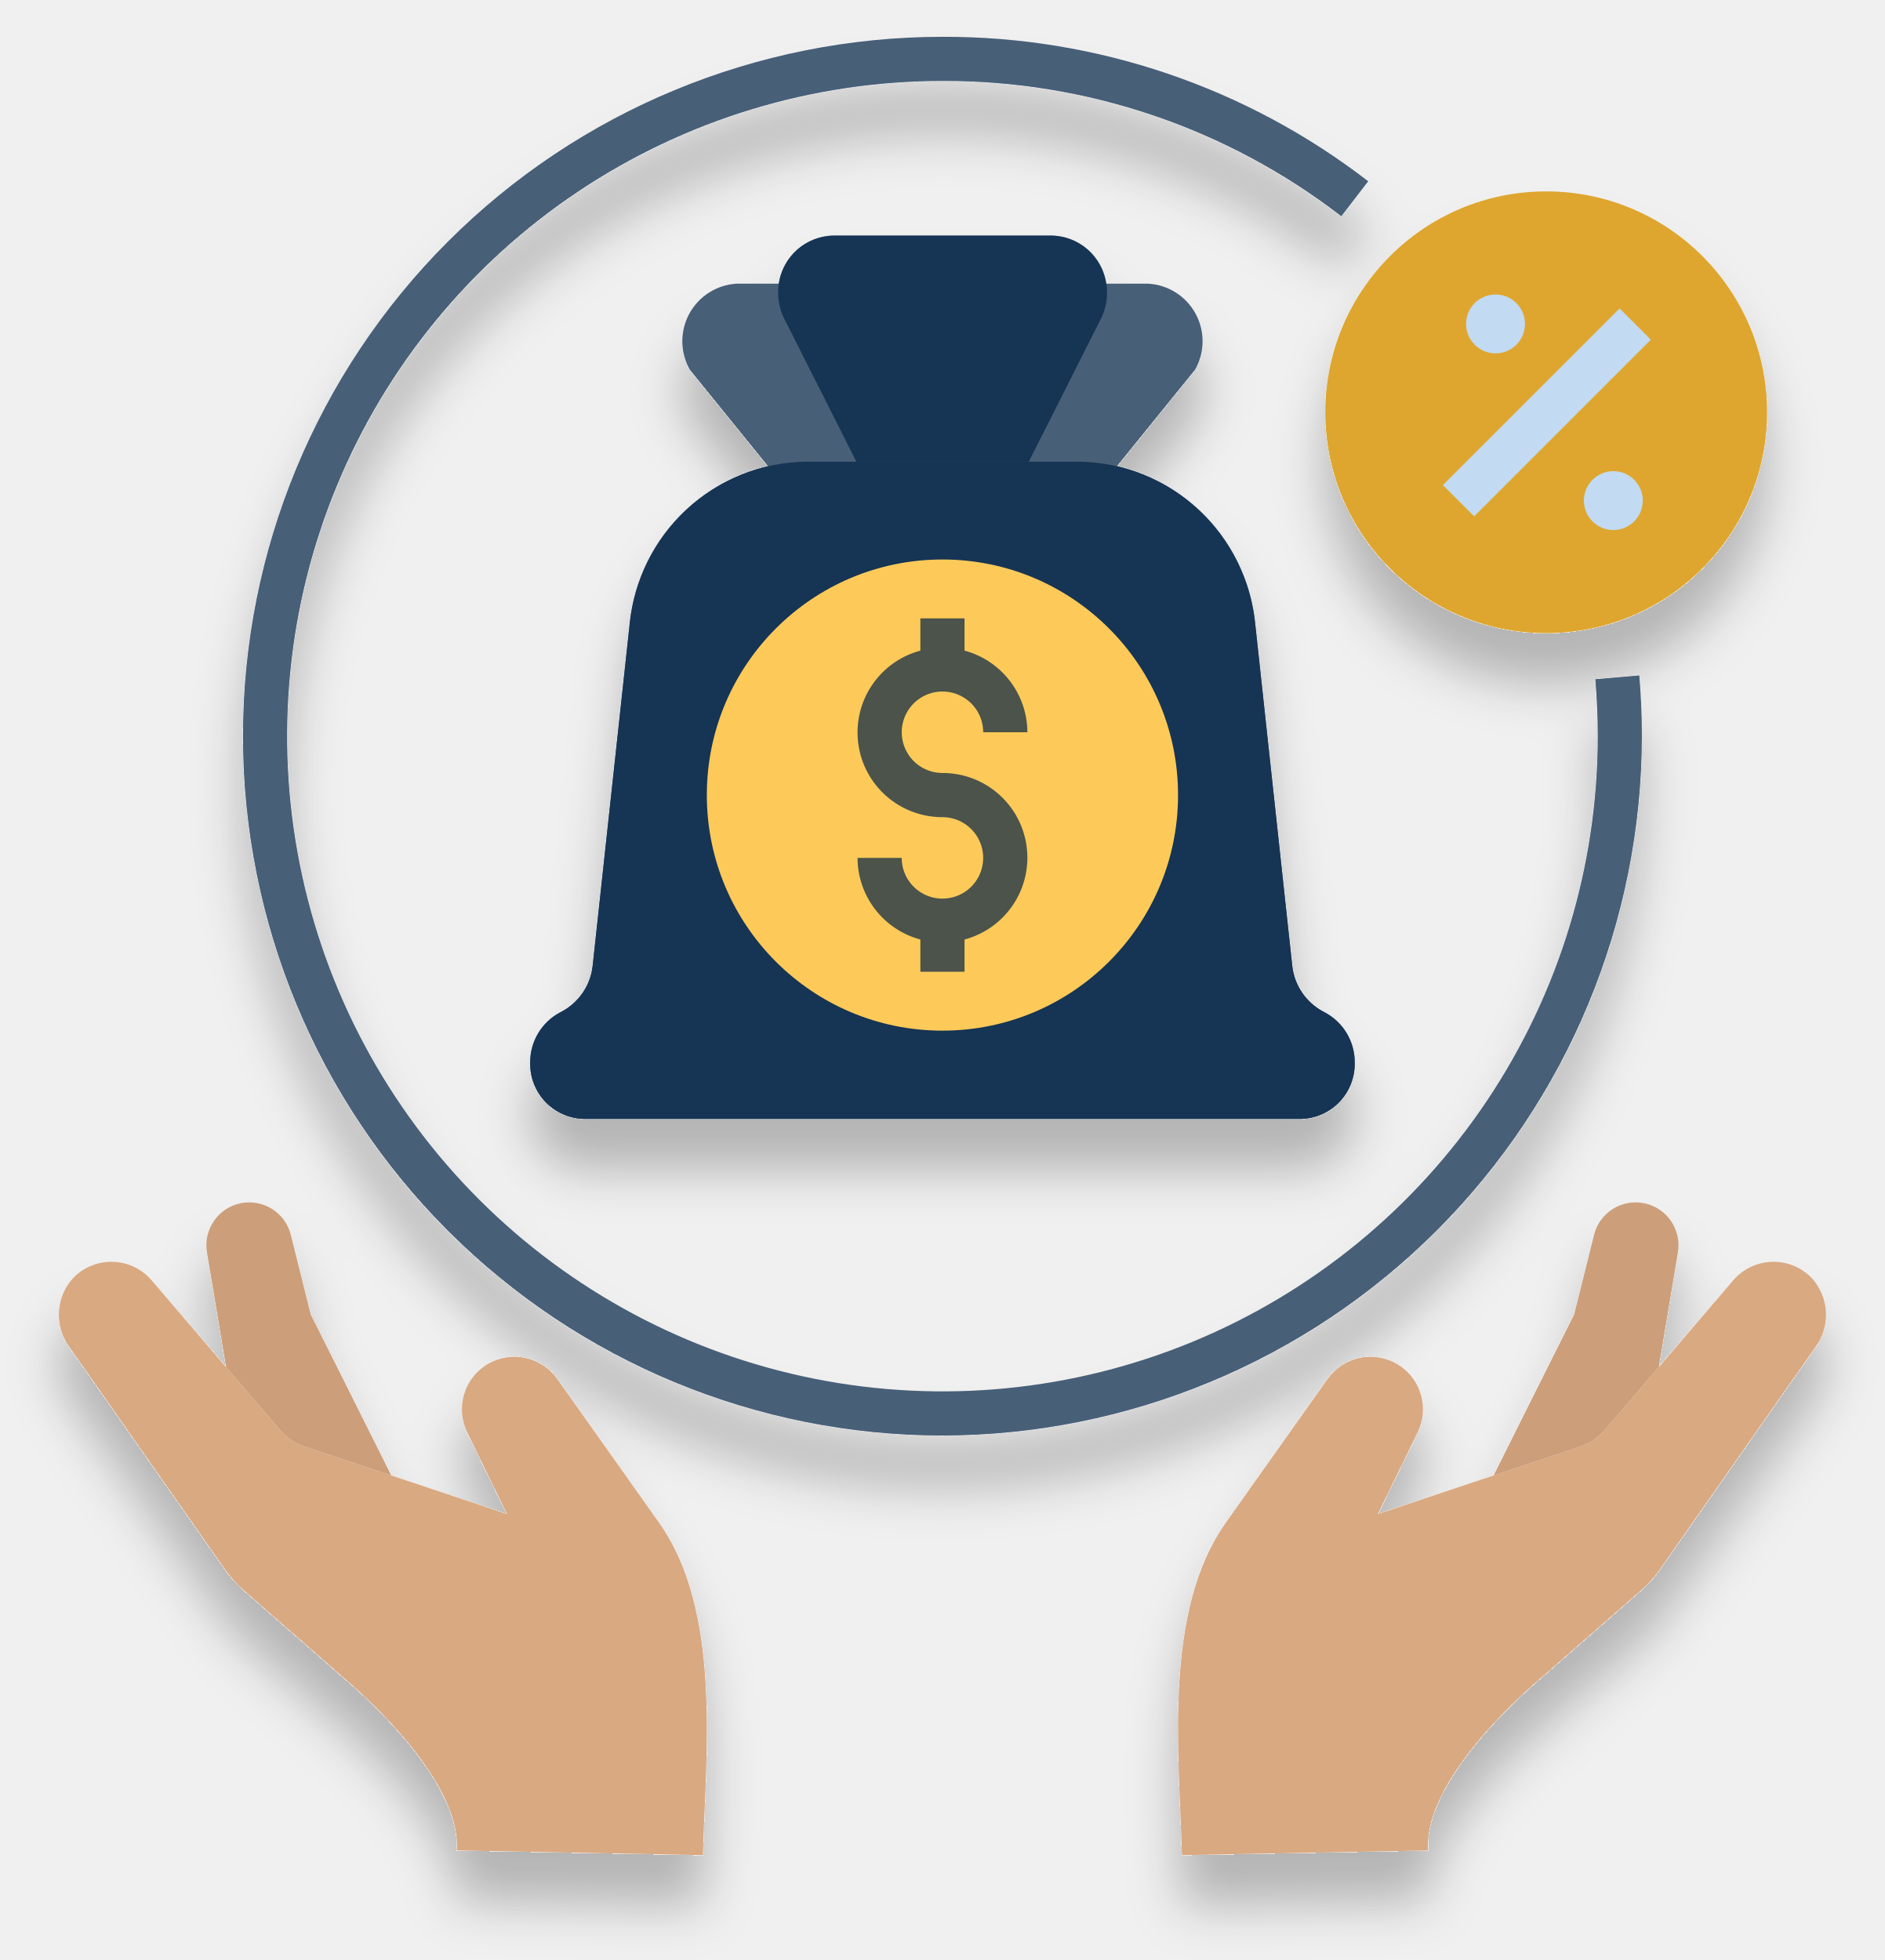
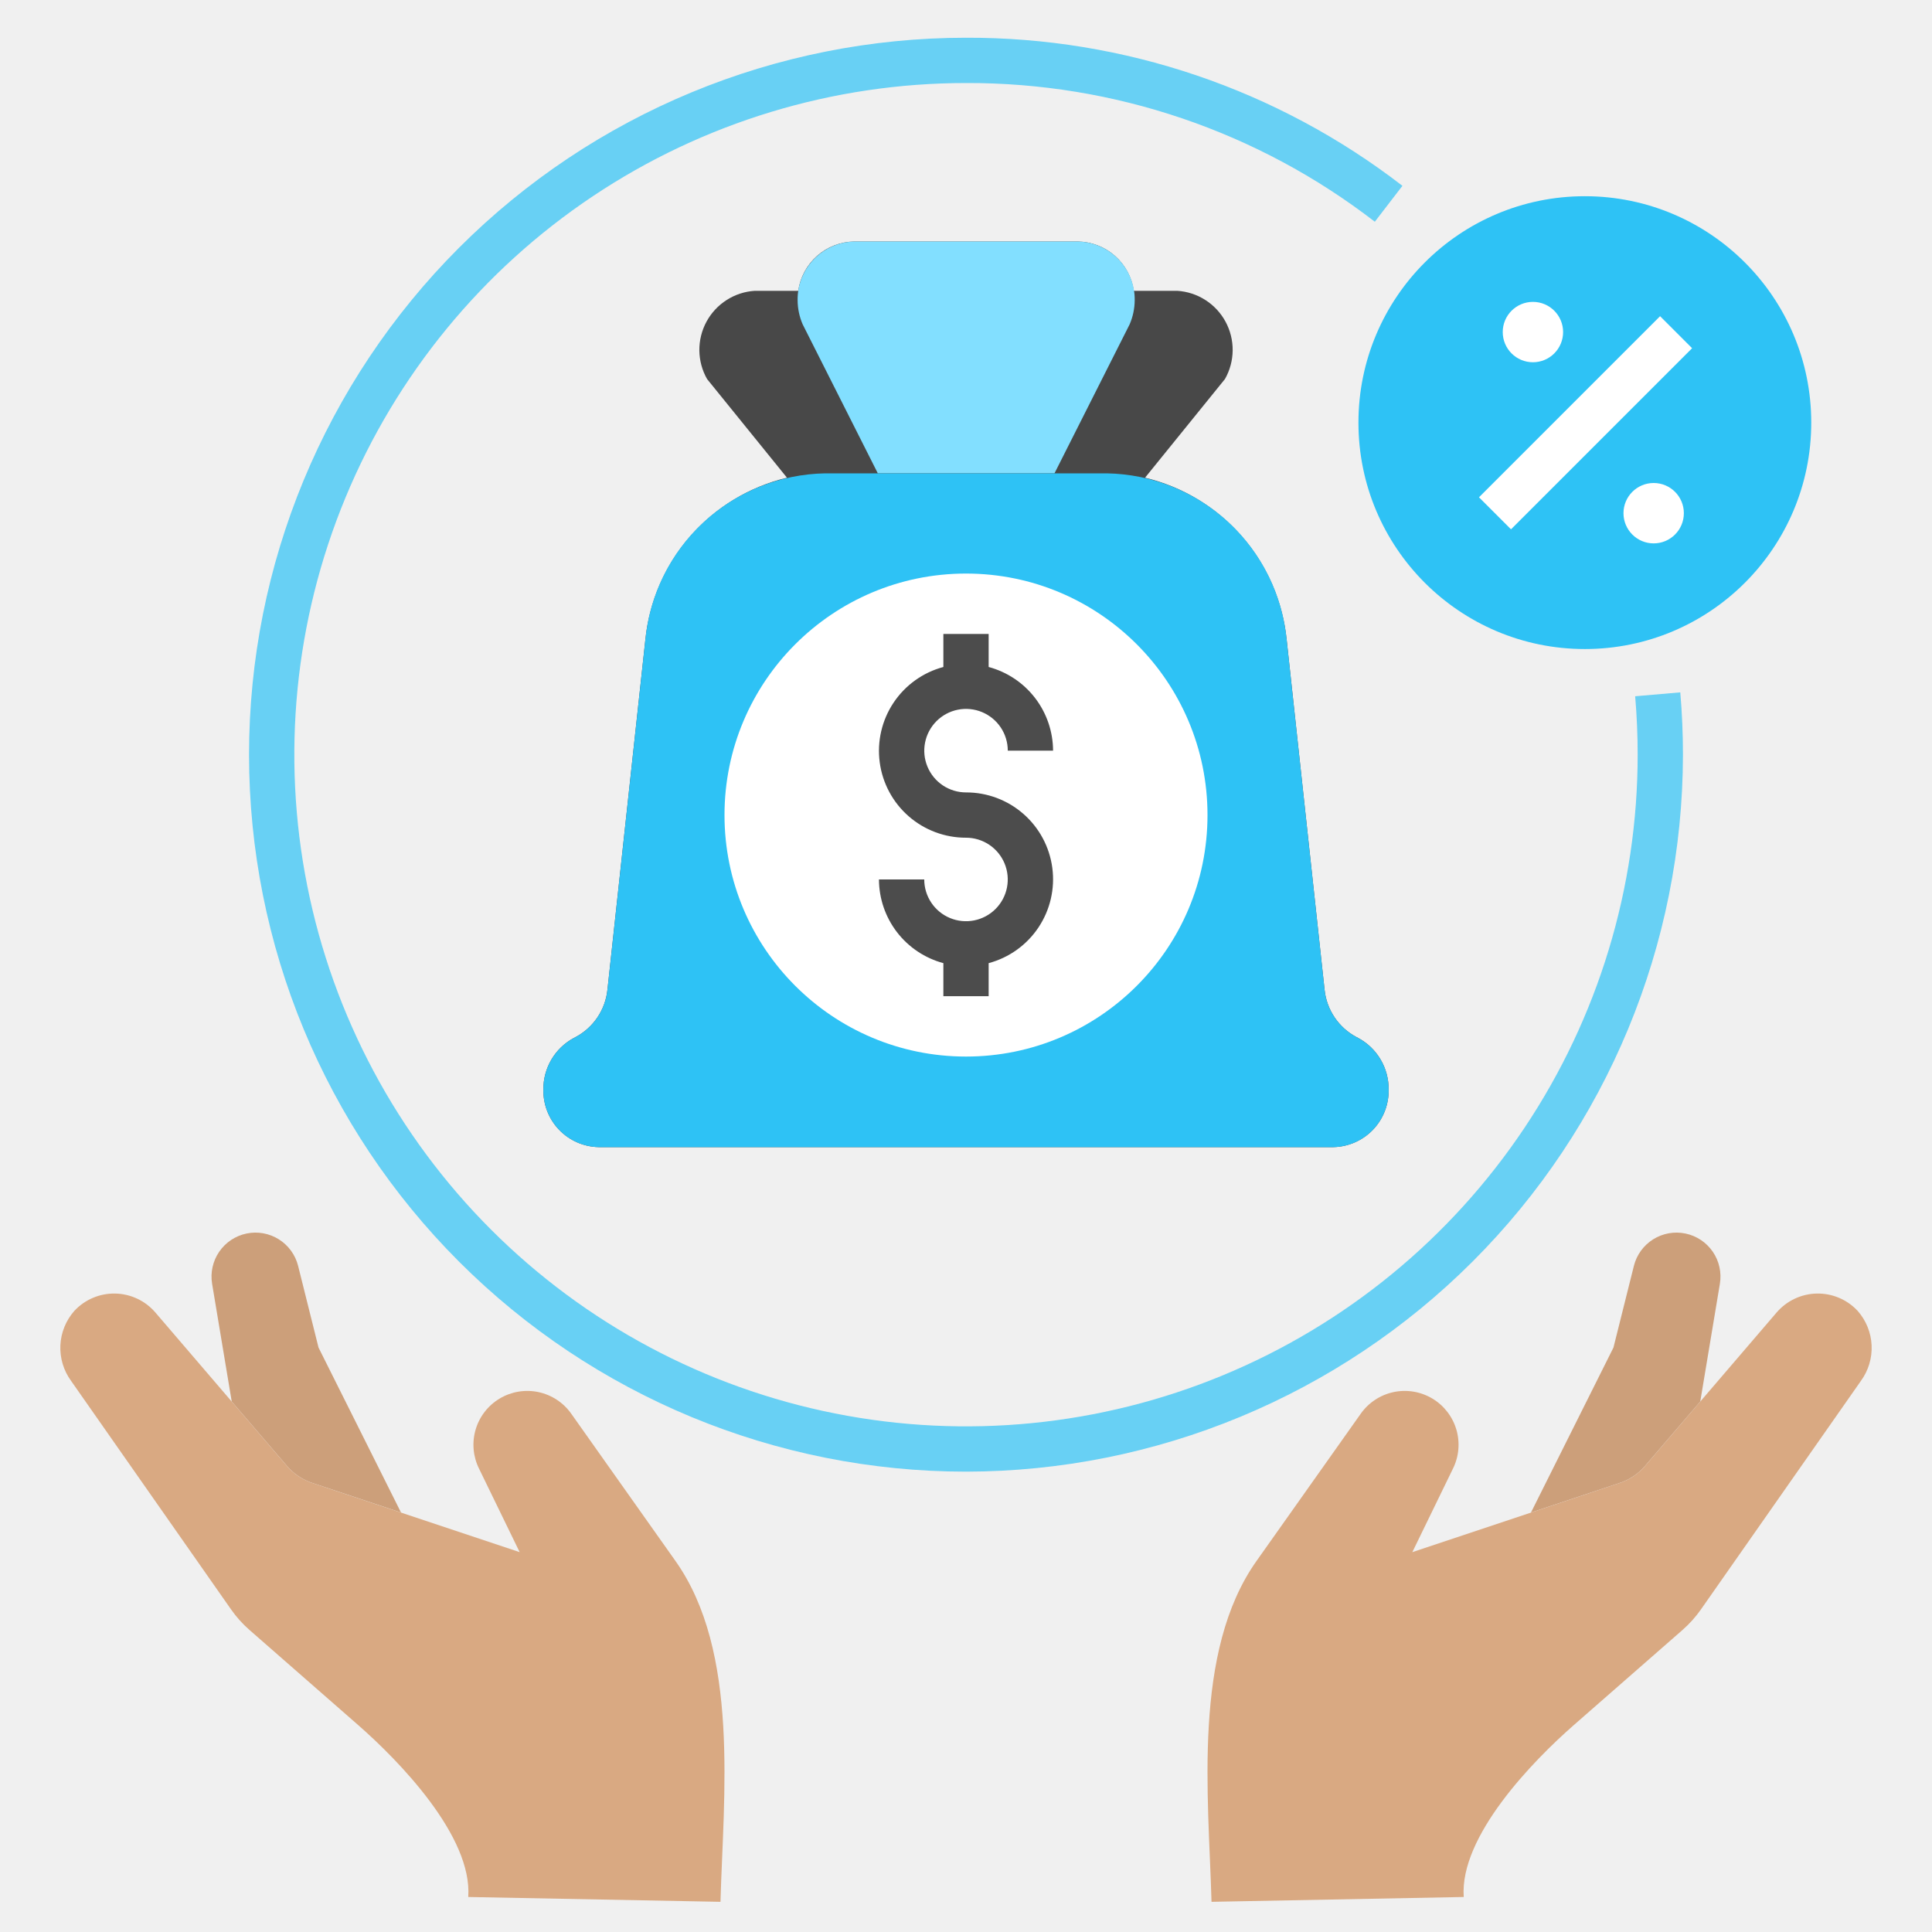
- <svg xmlns="http://www.w3.org/2000/svg" width="150" height="156" viewBox="0 0 150 156" fill="none">
-   <g filter="url(#filter0_d_2321_322078)">
-     <path d="M123.047 50.391C132.755 50.391 140.625 42.521 140.625 32.812C140.625 23.104 132.755 15.234 123.047 15.234C113.339 15.234 105.469 23.104 105.469 32.812C105.469 42.521 113.339 50.391 123.047 50.391Z" fill="#DEA62F" />
-     <path opacity="0.7" d="M75 114.258C60.237 114.258 46.079 108.394 35.64 97.954C25.201 87.515 19.336 73.357 19.336 58.594C19.336 43.831 25.201 29.673 35.64 19.234C46.079 8.795 60.237 2.93 75 2.93C87.258 2.89 99.18 6.936 108.884 14.427L106.741 17.215C97.652 10.197 86.483 6.408 75 6.446C64.686 6.446 54.604 9.504 46.028 15.234C37.452 20.964 30.768 29.109 26.821 38.638C22.874 48.167 21.841 58.652 23.854 68.768C25.866 78.883 30.832 88.175 38.126 95.469C45.419 102.762 54.711 107.728 64.826 109.74C74.942 111.753 85.427 110.72 94.956 106.773C104.485 102.826 112.63 96.142 118.36 87.566C124.09 78.99 127.148 68.908 127.148 58.594C127.148 57.077 127.083 55.55 126.954 54.058L130.456 53.755C130.594 55.346 130.664 56.976 130.664 58.594C130.647 73.352 124.777 87.501 114.342 97.936C103.907 108.371 89.758 114.241 75 114.258Z" fill="#002145" />
-     <path d="M114.828 38.609L128.888 24.549L131.374 27.035L117.314 41.095L114.828 38.609Z" fill="#C2DAF2" />
-     <path d="M121.359 25.781C121.359 24.487 120.31 23.438 119.016 23.438C117.721 23.438 116.672 24.487 116.672 25.781C116.672 27.076 117.721 28.125 119.016 28.125C120.31 28.125 121.359 27.076 121.359 25.781Z" fill="#C2DAF2" />
-     <path d="M130.734 39.844C130.734 38.549 129.685 37.5 128.391 37.5C127.096 37.5 126.047 38.549 126.047 39.844C126.047 41.138 127.096 42.188 128.391 42.188C129.685 42.188 130.734 41.138 130.734 39.844Z" fill="#C2DAF2" />
-     <path d="M17.992 108.816L22.274 113.811C22.764 114.383 23.39 114.821 24.095 115.085L31.136 117.434L24.73 104.623L23.145 98.284C22.932 97.429 22.395 96.69 21.648 96.221C20.902 95.753 20.003 95.591 19.14 95.771C18.277 95.95 17.517 96.457 17.019 97.184C16.521 97.912 16.323 98.803 16.468 99.673L17.992 108.816Z" fill="#CC9F7A" />
-     <path d="M52.433 121.177L44.349 109.754C43.74 108.894 42.83 108.296 41.799 108.079C40.768 107.861 39.693 108.042 38.79 108.583C37.886 109.124 37.22 109.987 36.925 110.998C36.63 112.009 36.728 113.095 37.199 114.037L40.347 120.507L24.094 115.085C23.39 114.821 22.763 114.382 22.273 113.811L12.063 101.899C11.677 101.449 11.199 101.085 10.662 100.831C10.125 100.578 9.54 100.441 8.946 100.429C8.353 100.417 7.763 100.53 7.216 100.762C6.669 100.993 6.177 101.338 5.773 101.773C5.117 102.515 4.734 103.459 4.688 104.449C4.643 105.439 4.937 106.415 5.522 107.214L17.938 124.951C18.349 125.54 18.831 126.076 19.372 126.55L27.803 133.927C30.961 136.69 36.693 142.564 36.354 147.28L55.938 147.655C56.164 139.456 57.443 128.229 52.433 121.177Z" fill="#D9A982" />
-     <path d="M132.007 108.816L127.725 113.811C127.236 114.383 126.609 114.821 125.904 115.085L118.863 117.434L125.269 104.623L126.854 98.284C127.067 97.429 127.604 96.69 128.351 96.221C129.097 95.753 129.996 95.591 130.859 95.771C131.722 95.95 132.483 96.457 132.981 97.184C133.478 97.912 133.676 98.803 133.531 99.673L132.007 108.816Z" fill="#CC9F7A" />
-     <path d="M97.566 121.177L105.651 109.754C106.259 108.894 107.17 108.296 108.201 108.079C109.231 107.861 110.306 108.042 111.21 108.583C112.113 109.124 112.779 109.987 113.074 110.998C113.369 112.009 113.271 113.095 112.8 114.037L109.652 120.507L125.905 115.085C126.61 114.821 127.236 114.382 127.726 113.811L137.936 101.899C138.323 101.449 138.8 101.085 139.338 100.831C139.875 100.578 140.459 100.441 141.053 100.429C141.647 100.417 142.236 100.53 142.783 100.762C143.33 100.993 143.822 101.338 144.227 101.773C144.883 102.515 145.266 103.459 145.311 104.449C145.357 105.439 145.063 106.415 144.478 107.214L132.062 124.951C131.65 125.54 131.168 126.076 130.628 126.55L122.197 133.927C119.038 136.69 113.306 142.564 113.645 147.28L94.062 147.655C93.835 139.456 92.556 128.229 97.566 121.177Z" fill="#D9A982" />
-     <path opacity="0.7" d="M105.443 80.583L105.31 80.514C104.63 80.152 104.049 79.628 103.619 78.989C103.188 78.35 102.921 77.615 102.841 76.848L99.9 49.693C99.602 46.71 98.382 43.894 96.412 41.636C94.441 39.377 91.816 37.788 88.901 37.089L95.106 29.427C95.49 28.75 95.696 27.986 95.704 27.207C95.711 26.428 95.521 25.66 95.15 24.975C94.779 24.29 94.24 23.711 93.584 23.292C92.928 22.872 92.175 22.627 91.398 22.578H88.098L88.026 22.577C87.877 21.526 87.356 20.562 86.559 19.86C85.761 19.159 84.74 18.765 83.677 18.75H66.324C65.262 18.765 64.24 19.159 63.443 19.86C62.646 20.562 62.125 21.526 61.975 22.577L61.904 22.578H58.604C57.826 22.627 57.074 22.872 56.418 23.292C55.761 23.711 55.223 24.29 54.852 24.975C54.481 25.66 54.291 26.428 54.298 27.207C54.306 27.986 54.512 28.75 54.896 29.427L61.101 37.089C58.186 37.788 55.561 39.377 53.59 41.636C51.619 43.894 50.4 46.71 50.102 49.693L47.161 76.848C47.081 77.615 46.813 78.35 46.383 78.989C45.952 79.628 45.372 80.152 44.692 80.514L44.559 80.583C43.837 80.97 43.234 81.547 42.817 82.252C42.399 82.957 42.181 83.762 42.188 84.582V84.592C42.165 85.753 42.603 86.877 43.408 87.715C44.212 88.553 45.316 89.038 46.477 89.062H103.524C104.686 89.038 105.79 88.553 106.594 87.715C107.398 86.877 107.837 85.753 107.813 84.592V84.582C107.82 83.762 107.603 82.957 107.185 82.252C106.767 81.547 106.165 80.97 105.443 80.583Z" fill="#002145" />
-     <path opacity="0.7" d="M68.153 36.748H81.871L87.705 25.182C87.96 24.593 88.093 23.958 88.098 23.316C88.115 22.125 87.66 20.975 86.831 20.119C86.003 19.264 84.869 18.771 83.678 18.75H66.346C65.155 18.771 64.021 19.264 63.193 20.119C62.364 20.975 61.909 22.125 61.926 23.316C61.93 23.958 62.064 24.593 62.319 25.182L68.153 36.748Z" fill="#002145" />
-     <path opacity="0.7" d="M105.31 80.514C104.63 80.151 104.05 79.628 103.619 78.989C103.188 78.349 102.921 77.615 102.841 76.848L99.9 49.693C99.571 46.195 97.965 42.941 95.388 40.553C92.812 38.165 89.446 36.811 85.933 36.748H64.069C60.556 36.811 57.19 38.165 54.613 40.553C52.037 42.941 50.431 46.195 50.102 49.693L47.161 76.848C47.081 77.615 46.813 78.349 46.383 78.989C45.952 79.628 45.372 80.151 44.692 80.514L44.559 80.583C43.837 80.97 43.234 81.547 42.817 82.252C42.399 82.957 42.181 83.762 42.188 84.582V84.592C42.165 85.753 42.603 86.877 43.408 87.715C44.212 88.553 45.316 89.038 46.477 89.062H103.524C104.686 89.038 105.79 88.553 106.594 87.715C107.398 86.877 107.837 85.753 107.813 84.592V84.582C107.82 83.762 107.603 82.957 107.185 82.252C106.767 81.547 106.165 80.97 105.443 80.583L105.31 80.514Z" fill="#002145" />
-     <path d="M75 82.031C85.355 82.031 93.75 73.637 93.75 63.281C93.75 52.926 85.355 44.531 75 44.531C64.645 44.531 56.25 52.926 56.25 63.281C56.25 73.637 64.645 82.031 75 82.031Z" fill="#FDCA59" />
-     <path opacity="0.7" d="M75.001 61.523C74.36 61.523 73.733 61.333 73.2 60.977C72.667 60.62 72.252 60.114 72.007 59.521C71.761 58.929 71.697 58.277 71.823 57.648C71.948 57.019 72.257 56.442 72.71 55.988C73.164 55.535 73.741 55.226 74.37 55.101C74.999 54.976 75.651 55.041 76.243 55.286C76.835 55.532 77.342 55.947 77.698 56.48C78.054 57.013 78.244 57.64 78.244 58.281H81.76C81.755 56.8 81.263 55.361 80.359 54.187C79.455 53.013 78.19 52.169 76.759 51.785V49.219H73.243V51.785C71.661 52.208 70.287 53.191 69.378 54.553C68.468 55.915 68.085 57.561 68.301 59.184C68.516 60.807 69.315 62.297 70.548 63.374C71.781 64.451 73.364 65.043 75.001 65.039C75.642 65.039 76.269 65.23 76.802 65.586C77.335 65.942 77.75 66.449 77.996 67.041C78.241 67.634 78.305 68.285 78.18 68.914C78.054 69.543 77.746 70.121 77.292 70.574C76.839 71.027 76.261 71.336 75.632 71.461C75.003 71.586 74.351 71.522 73.759 71.276C73.167 71.031 72.66 70.615 72.304 70.082C71.948 69.549 71.758 68.922 71.758 68.281H68.242C68.247 69.763 68.74 71.202 69.643 72.376C70.547 73.55 71.812 74.394 73.243 74.778V77.344H76.759V74.778C78.341 74.355 79.715 73.371 80.624 72.01C81.534 70.648 81.917 69.002 81.701 67.379C81.486 65.755 80.688 64.266 79.454 63.188C78.222 62.111 76.638 61.519 75.001 61.523Z" fill="#002145" />
-   </g>
-   <defs>
-     <filter id="filter0_d_2321_322078" x="-4" y="0" width="158" height="158" filterUnits="userSpaceOnUse" color-interpolation-filters="sRGB">
-       <feFlood flood-opacity="0" result="BackgroundImageFix" />
-       <feColorMatrix in="SourceAlpha" type="matrix" values="0 0 0 0 0 0 0 0 0 0 0 0 0 0 0 0 0 0 127 0" result="hardAlpha" />
-       <feOffset dy="4" />
-       <feGaussianBlur stdDeviation="2" />
-       <feComposite in2="hardAlpha" operator="out" />
-       <feColorMatrix type="matrix" values="0 0 0 0 0 0 0 0 0 0 0 0 0 0 0 0 0 0 0.25 0" />
-       <feBlend mode="normal" in2="BackgroundImageFix" result="effect1_dropShadow_2321_322078" />
-       <feBlend mode="normal" in="SourceGraphic" in2="effect1_dropShadow_2321_322078" result="shape" />
-     </filter>
-   </defs>
+ <svg xmlns="http://www.w3.org/2000/svg" width="150" height="150" viewBox="0 0 150 150" fill="none">
+   <path d="M123.047 50.391C132.755 50.391 140.625 42.521 140.625 32.812C140.625 23.104 132.755 15.234 123.047 15.234C113.339 15.234 105.469 23.104 105.469 32.812C105.469 42.521 113.339 50.391 123.047 50.391Z" fill="#2EC2F5" />
+   <path opacity="0.7" d="M75 114.258C60.237 114.258 46.079 108.394 35.64 97.954C25.201 87.515 19.336 73.357 19.336 58.594C19.336 43.831 25.201 29.673 35.64 19.234C46.079 8.795 60.237 2.93 75 2.93C87.258 2.89 99.18 6.936 108.884 14.427L106.741 17.215C97.652 10.197 86.483 6.408 75 6.446C64.686 6.446 54.604 9.504 46.028 15.234C37.452 20.964 30.768 29.109 26.821 38.638C22.874 48.167 21.841 58.652 23.854 68.768C25.866 78.883 30.832 88.175 38.126 95.469C45.419 102.762 54.711 107.728 64.826 109.74C74.942 111.753 85.427 110.72 94.956 106.773C104.485 102.826 112.63 96.142 118.36 87.566C124.09 78.99 127.148 68.908 127.148 58.594C127.148 57.077 127.083 55.55 126.954 54.058L130.456 53.755C130.594 55.346 130.664 56.976 130.664 58.594C130.647 73.352 124.777 87.501 114.342 97.936C103.907 108.371 89.758 114.241 75 114.258Z" fill="#2EC2F5" />
+   <path d="M114.828 38.609L128.888 24.549L131.374 27.035L117.314 41.095L114.828 38.609Z" fill="white" />
+   <path d="M121.359 25.781C121.359 24.487 120.31 23.438 119.016 23.438C117.721 23.438 116.672 24.487 116.672 25.781C116.672 27.076 117.721 28.125 119.016 28.125C120.31 28.125 121.359 27.076 121.359 25.781Z" fill="white" />
+   <path d="M130.734 39.844C130.734 38.549 129.685 37.5 128.391 37.5C127.096 37.5 126.047 38.549 126.047 39.844C126.047 41.138 127.096 42.188 128.391 42.188C129.685 42.188 130.734 41.138 130.734 39.844Z" fill="white" />
+   <path d="M17.992 108.816L22.274 113.811C22.764 114.383 23.39 114.821 24.095 115.085L31.136 117.434L24.73 104.623L23.146 98.284C22.932 97.429 22.395 96.69 21.649 96.221C20.902 95.753 20.003 95.591 19.14 95.771C18.277 95.95 17.517 96.457 17.019 97.184C16.521 97.912 16.324 98.803 16.468 99.673L17.992 108.816Z" fill="#CC9F7A" />
+   <path d="M52.433 121.179L44.349 109.756C43.74 108.896 42.83 108.298 41.799 108.08C40.768 107.863 39.693 108.044 38.79 108.585C37.886 109.126 37.22 109.989 36.925 111C36.63 112.011 36.728 113.097 37.199 114.039L40.347 120.509L24.094 115.087C23.39 114.823 22.763 114.384 22.273 113.813L12.063 101.901C11.677 101.451 11.199 101.087 10.662 100.833C10.125 100.58 9.54 100.442 8.946 100.431C8.353 100.419 7.763 100.532 7.216 100.764C6.669 100.995 6.177 101.34 5.773 101.775C5.117 102.517 4.734 103.461 4.688 104.451C4.643 105.441 4.937 106.416 5.522 107.216L17.938 124.953C18.349 125.542 18.831 126.078 19.372 126.552L27.803 133.929C30.961 136.692 36.693 142.566 36.354 147.282L55.938 147.657C56.164 139.458 57.443 128.23 52.433 121.179Z" fill="#D9A982" />
+   <path d="M132.007 108.816L127.725 113.811C127.236 114.383 126.609 114.821 125.904 115.085L118.863 117.434L125.269 104.623L126.854 98.284C127.067 97.429 127.604 96.69 128.351 96.221C129.097 95.753 129.996 95.591 130.859 95.771C131.722 95.95 132.483 96.457 132.981 97.184C133.478 97.912 133.676 98.803 133.531 99.673L132.007 108.816Z" fill="#CC9F7A" />
+   <path d="M97.566 121.179L105.651 109.756C106.259 108.896 107.17 108.298 108.201 108.08C109.231 107.863 110.306 108.044 111.21 108.585C112.113 109.126 112.779 109.989 113.074 111C113.369 112.011 113.271 113.097 112.8 114.039L109.652 120.509L125.905 115.087C126.61 114.823 127.236 114.384 127.726 113.813L137.936 101.901C138.323 101.451 138.8 101.087 139.338 100.833C139.875 100.58 140.459 100.442 141.053 100.431C141.647 100.419 142.236 100.532 142.783 100.764C143.33 100.995 143.822 101.34 144.227 101.775C144.883 102.517 145.266 103.461 145.311 104.451C145.357 105.441 145.063 106.416 144.478 107.216L132.062 124.953C131.65 125.542 131.168 126.078 130.628 126.552L122.197 133.929C119.038 136.692 113.306 142.566 113.645 147.282L94.062 147.657C93.835 139.458 92.556 128.23 97.566 121.179Z" fill="#D9A982" />
+   <path opacity="0.7" d="M105.443 80.583L105.31 80.514C104.63 80.152 104.049 79.628 103.619 78.989C103.188 78.35 102.921 77.615 102.841 76.848L99.9 49.693C99.602 46.71 98.382 43.894 96.412 41.636C94.441 39.377 91.816 37.788 88.901 37.089L95.106 29.427C95.49 28.75 95.696 27.986 95.704 27.207C95.711 26.428 95.521 25.66 95.15 24.975C94.779 24.29 94.24 23.711 93.584 23.292C92.928 22.872 92.175 22.627 91.398 22.578H88.098L88.026 22.577C87.877 21.526 87.356 20.562 86.559 19.86C85.761 19.159 84.74 18.765 83.677 18.75H66.324C65.262 18.765 64.24 19.159 63.443 19.86C62.646 20.562 62.125 21.526 61.975 22.577L61.904 22.578H58.604C57.826 22.627 57.074 22.872 56.418 23.292C55.761 23.711 55.223 24.29 54.852 24.975C54.481 25.66 54.291 26.428 54.298 27.207C54.306 27.986 54.512 28.75 54.896 29.427L61.101 37.089C58.186 37.788 55.561 39.377 53.59 41.636C51.619 43.894 50.4 46.71 50.102 49.693L47.161 76.848C47.081 77.615 46.813 78.35 46.383 78.989C45.952 79.628 45.372 80.152 44.692 80.514L44.559 80.583C43.837 80.97 43.234 81.547 42.817 82.252C42.399 82.957 42.181 83.762 42.188 84.582V84.592C42.165 85.753 42.603 86.877 43.408 87.715C44.212 88.553 45.316 89.038 46.477 89.062H103.524C104.686 89.038 105.79 88.553 106.594 87.715C107.398 86.877 107.837 85.753 107.813 84.592V84.582C107.82 83.762 107.603 82.957 107.185 82.252C106.767 81.547 106.165 80.97 105.443 80.583Z" fill="black" />
+   <path d="M68.153 36.748H81.871L87.705 25.182C87.96 24.593 88.093 23.958 88.098 23.316C88.115 22.125 87.66 20.975 86.831 20.119C86.003 19.264 84.869 18.771 83.678 18.75H66.346C65.155 18.771 64.021 19.264 63.193 20.119C62.364 20.975 61.909 22.125 61.926 23.316C61.93 23.958 62.064 24.593 62.319 25.182L68.153 36.748Z" fill="#82DFFF" />
+   <path d="M105.31 80.516C104.63 80.153 104.05 79.63 103.619 78.99C103.188 78.351 102.921 77.616 102.841 76.85L99.9 49.695C99.571 46.197 97.965 42.943 95.388 40.555C92.812 38.167 89.446 36.813 85.933 36.75H64.069C60.556 36.813 57.19 38.167 54.613 40.555C52.037 42.943 50.431 46.197 50.102 49.695L47.161 76.85C47.081 77.616 46.813 78.351 46.383 78.99C45.952 79.63 45.372 80.153 44.692 80.516L44.559 80.585C43.837 80.972 43.234 81.549 42.817 82.254C42.399 82.959 42.181 83.764 42.188 84.584V84.594C42.165 85.755 42.603 86.879 43.408 87.717C44.212 88.555 45.316 89.04 46.477 89.064H103.524C104.686 89.04 105.79 88.555 106.594 87.717C107.398 86.879 107.837 85.755 107.813 84.594V84.584C107.82 83.764 107.603 82.959 107.185 82.254C106.767 81.549 106.165 80.972 105.443 80.585L105.31 80.516Z" fill="#2EC2F5" />
+   <path d="M75 82.031C85.355 82.031 93.75 73.637 93.75 63.281C93.75 52.926 85.355 44.531 75 44.531C64.645 44.531 56.25 52.926 56.25 63.281C56.25 73.637 64.645 82.031 75 82.031Z" fill="white" />
+   <path opacity="0.7" d="M75.001 61.523C74.36 61.523 73.733 61.333 73.2 60.977C72.667 60.62 72.252 60.114 72.007 59.521C71.761 58.929 71.697 58.277 71.823 57.648C71.948 57.019 72.257 56.442 72.71 55.988C73.164 55.535 73.741 55.226 74.37 55.101C74.999 54.976 75.651 55.041 76.243 55.286C76.835 55.532 77.342 55.947 77.698 56.48C78.054 57.013 78.244 57.64 78.244 58.281H81.76C81.755 56.8 81.263 55.361 80.359 54.187C79.455 53.013 78.19 52.169 76.759 51.785V49.219H73.243V51.785C71.661 52.208 70.287 53.191 69.378 54.553C68.468 55.915 68.085 57.561 68.301 59.184C68.516 60.807 69.315 62.297 70.548 63.374C71.781 64.451 73.364 65.043 75.001 65.039C75.642 65.039 76.269 65.23 76.802 65.586C77.335 65.942 77.75 66.449 77.996 67.041C78.241 67.634 78.305 68.285 78.18 68.914C78.054 69.543 77.746 70.121 77.292 70.574C76.839 71.027 76.261 71.336 75.632 71.461C75.003 71.586 74.351 71.522 73.759 71.276C73.167 71.031 72.66 70.615 72.304 70.082C71.948 69.549 71.758 68.922 71.758 68.281H68.242C68.247 69.763 68.74 71.202 69.643 72.376C70.547 73.55 71.812 74.394 73.243 74.778V77.344H76.759V74.778C78.341 74.355 79.715 73.371 80.624 72.01C81.534 70.648 81.917 69.002 81.701 67.379C81.486 65.755 80.688 64.266 79.454 63.188C78.222 62.111 76.638 61.519 75.001 61.523Z" fill="black" />
</svg>
